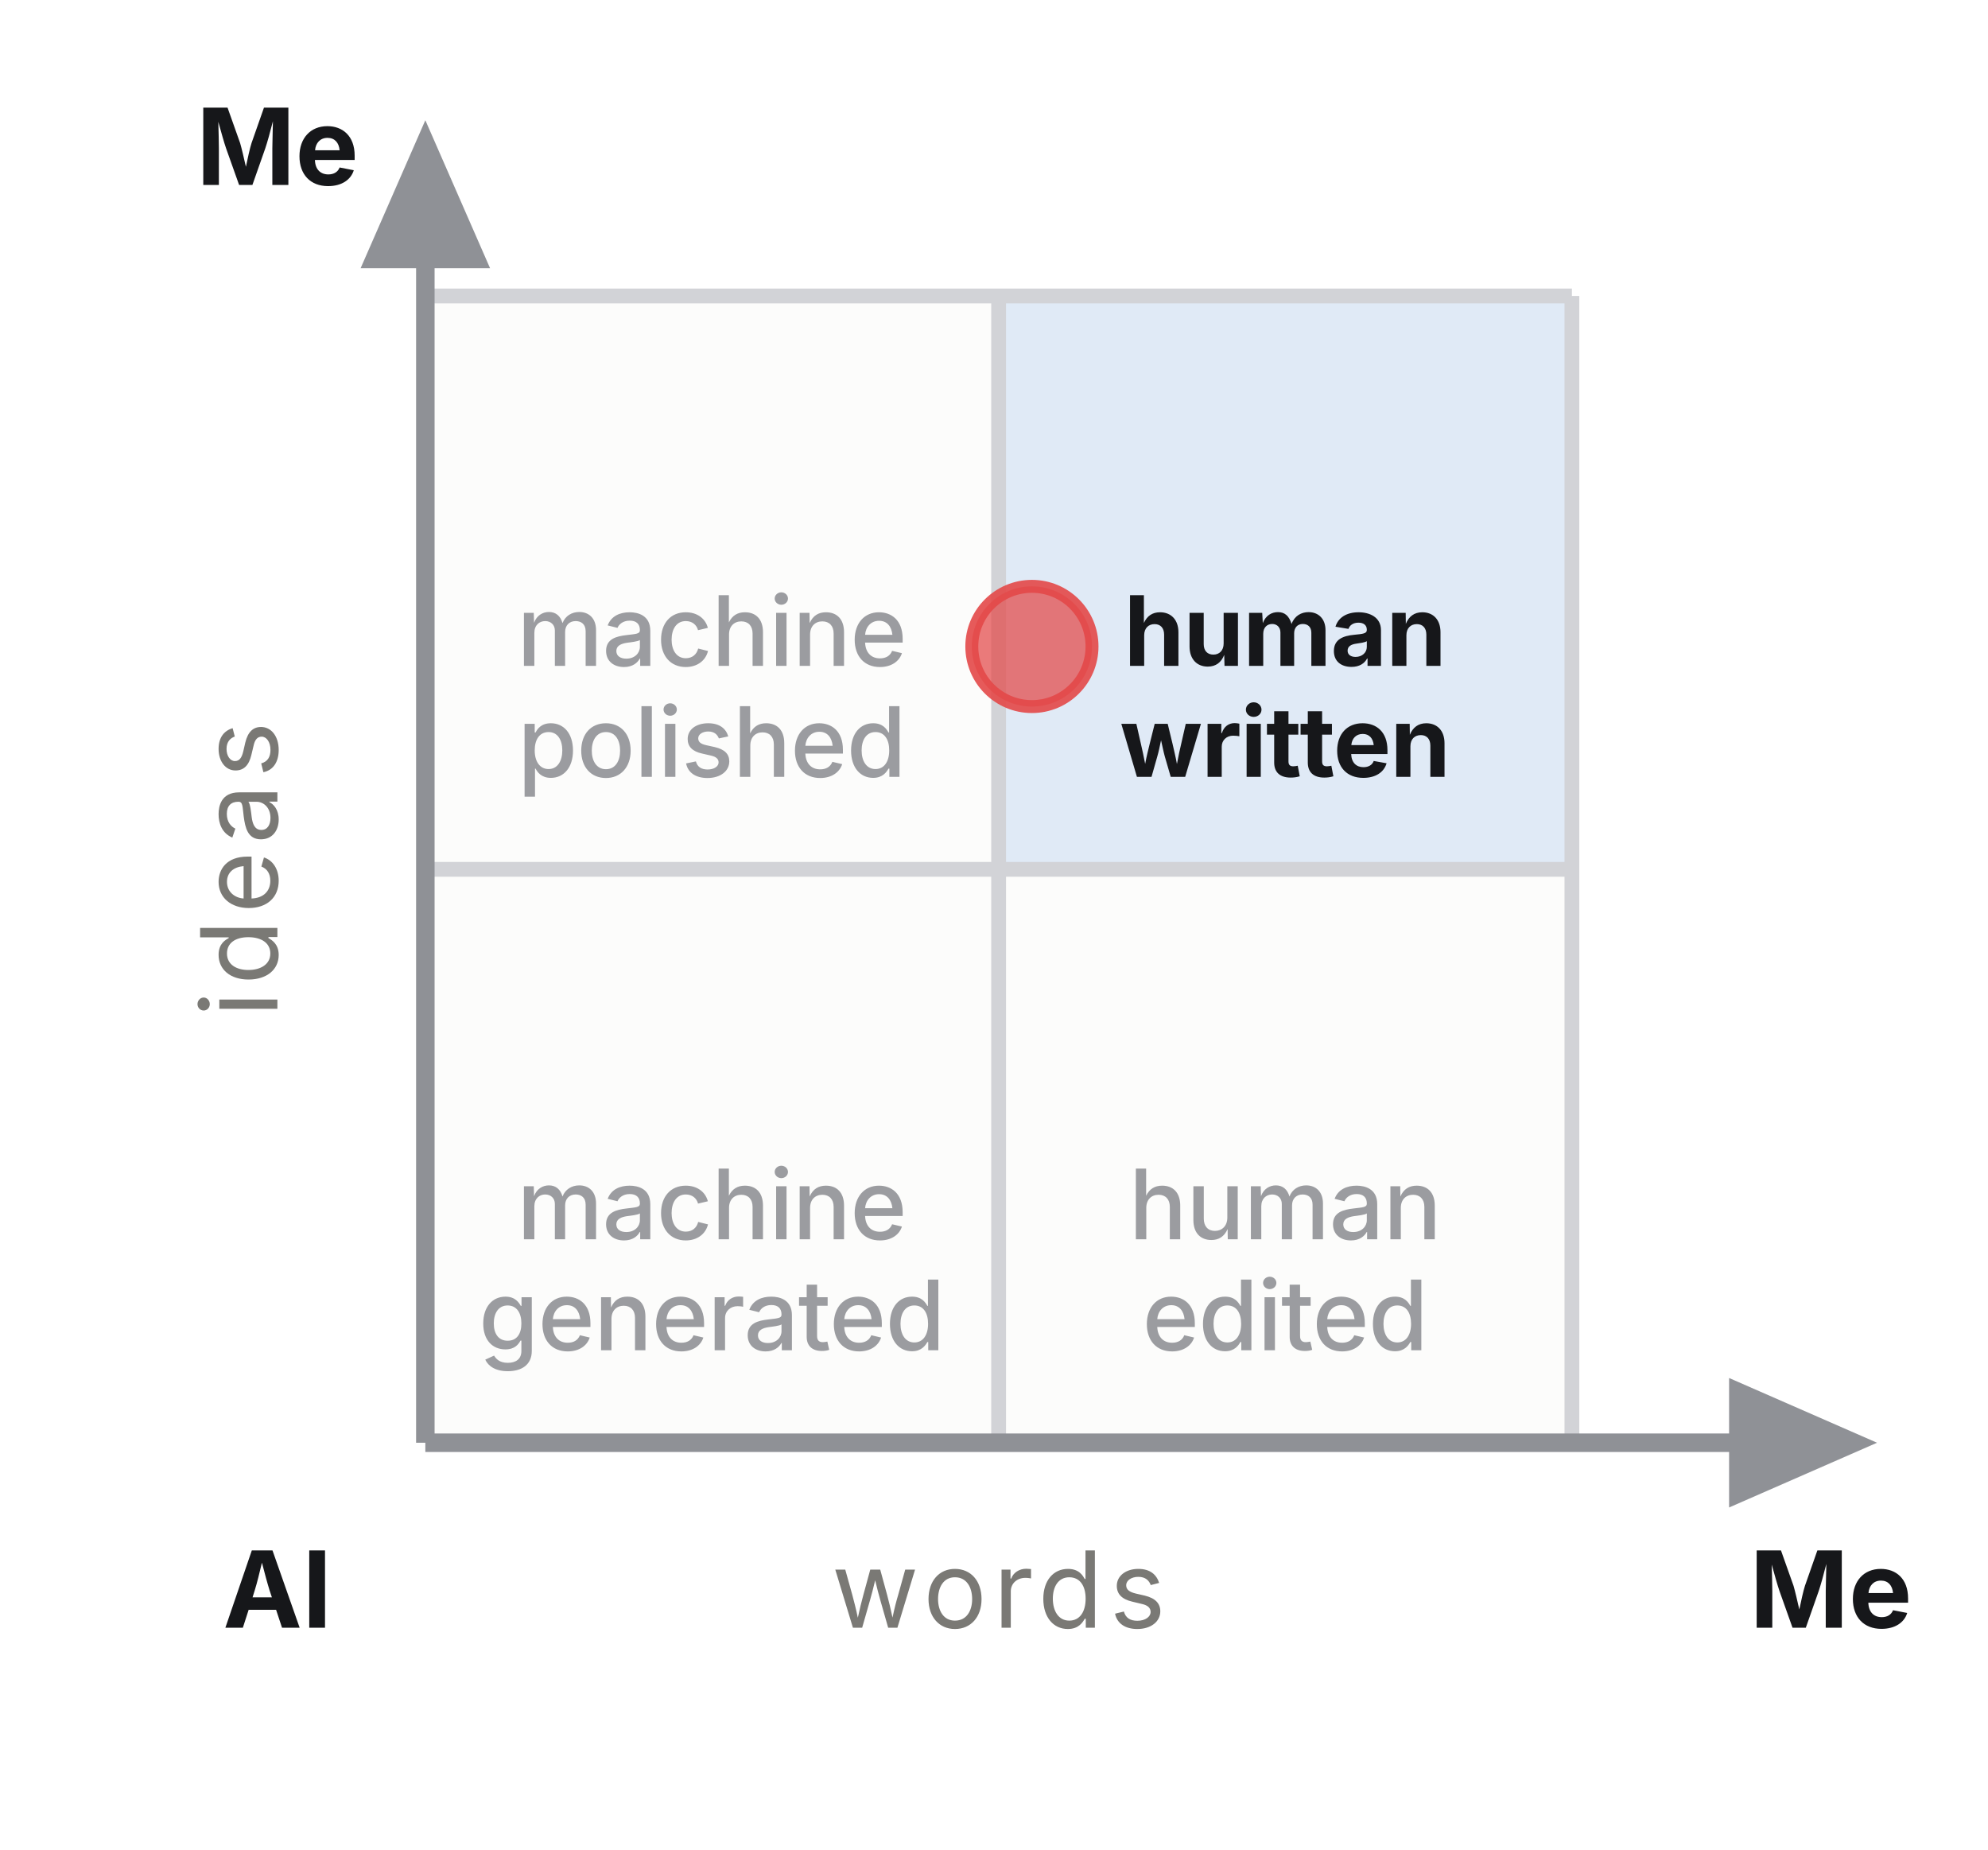
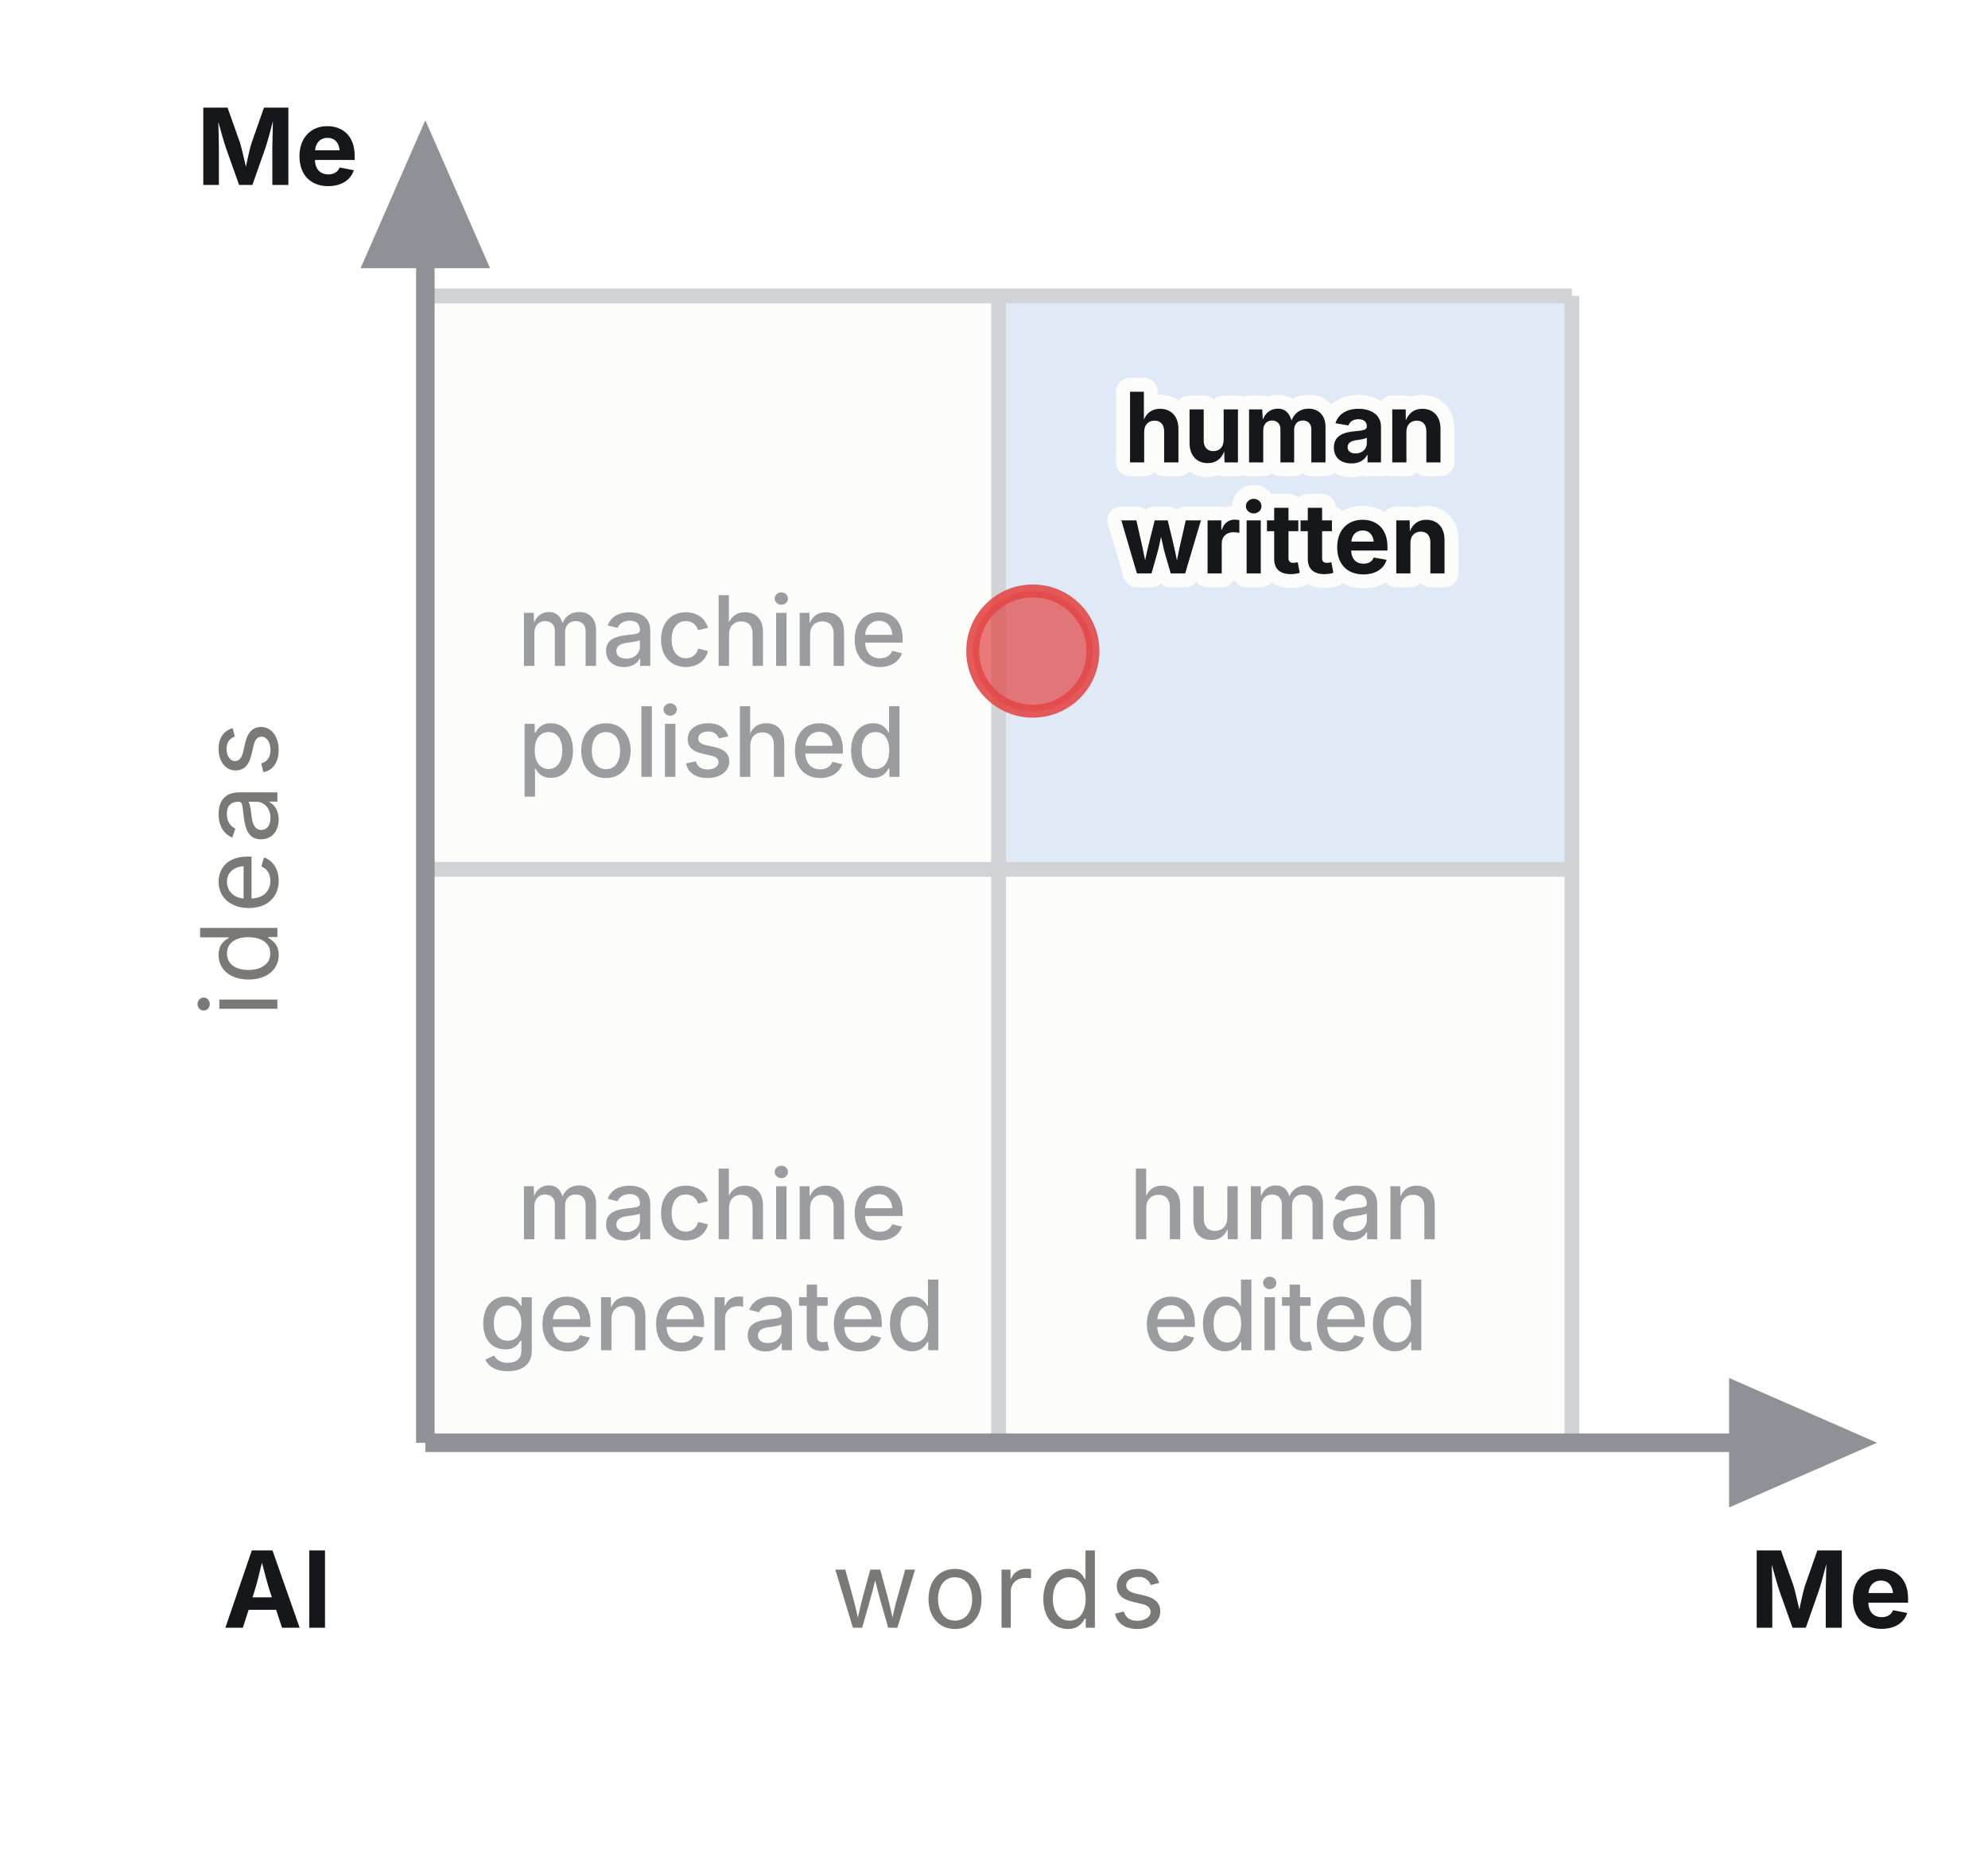
- <svg xmlns="http://www.w3.org/2000/svg" viewBox="0 0 215 200" font-family="ui-sans-serif,-apple-system,sans-serif" role="img" aria-label="Provenienza: human written. Parole umane 53%, idee umane 69%.">
+ <svg xmlns="http://www.w3.org/2000/svg" viewBox="0 0 215 200" font-family="ui-sans-serif,-apple-system,sans-serif" role="img" aria-label="Provenance: human written. Human words 53%, human ideas 69%.">
  <defs>
    <marker id="f" markerWidth="8" markerHeight="8" refX="6.5" refY="4" orient="auto">
      <path d="M0 0.5 L8 4 L0 7.5 z" fill="#8f9196" />
    </marker>
  </defs>
  <rect x="46" y="32" width="124" height="124" fill="#fcfcfb" />
  <rect x="108.0" y="32.0" width="62.0" height="62.0" fill="#2a78d6" fill-opacity=".13" />
  <path d="M108.0 32 V156 M46 94.0 H170 M170 32 V156 M46 32 H170" stroke="#d2d3d7" stroke-width="1.6" fill="none" />
  <line x1="46" y1="156" x2="46" y2="16" stroke="#8f9196" stroke-width="2" marker-end="url(#f)" />
  <line x1="46" y1="156" x2="200" y2="156" stroke="#8f9196" stroke-width="2" marker-end="url(#f)" />
-   <text x="77.0" y="72.0" text-anchor="middle" font-size="10.5" font-weight="500" fill="#9b9ca0" letter-spacing="-.1">machine</text>
-   <text x="77.0" y="84.0" text-anchor="middle" font-size="10.5" font-weight="500" fill="#9b9ca0" letter-spacing="-.1">polished</text>
-   <text x="139.0" y="72.0" text-anchor="middle" font-size="10.5" font-weight="700" fill="#16171a" letter-spacing="-.1">human</text>
-   <text x="139.0" y="84.0" text-anchor="middle" font-size="10.5" font-weight="700" fill="#16171a" letter-spacing="-.1">written</text>
-   <text x="77.0" y="134.0" text-anchor="middle" font-size="10.5" font-weight="500" fill="#9b9ca0" letter-spacing="-.1">machine</text>
-   <text x="77.0" y="146.0" text-anchor="middle" font-size="10.5" font-weight="500" fill="#9b9ca0" letter-spacing="-.1">generated</text>
-   <text x="139.0" y="134.0" text-anchor="middle" font-size="10.5" font-weight="500" fill="#9b9ca0" letter-spacing="-.1">human</text>
-   <text x="139.0" y="146.0" text-anchor="middle" font-size="10.5" font-weight="500" fill="#9b9ca0" letter-spacing="-.1">edited</text>
-   <circle cx="111.6" cy="69.9" r="6.5" fill="#e34948" fill-opacity=".72" />
-   <circle cx="111.6" cy="69.9" r="6.5" fill="none" stroke="#e34948" stroke-width="1.4" stroke-opacity=".9" />
+   <text x="77.0" y="72.0" text-anchor="middle" font-size="10.5" font-weight="500" fill="#9b9ca0" letter-spacing="-.1" paint-order="stroke" stroke="#fcfcfb" stroke-width="3" stroke-linejoin="round">machine</text>
+   <text x="77.0" y="84.0" text-anchor="middle" font-size="10.5" font-weight="500" fill="#9b9ca0" letter-spacing="-.1" paint-order="stroke" stroke="#fcfcfb" stroke-width="3" stroke-linejoin="round">polished</text>
+   <text x="139.0" y="50.0" text-anchor="middle" font-size="10.5" font-weight="700" fill="#16171a" letter-spacing="-.1" paint-order="stroke" stroke="#fcfcfb" stroke-width="3" stroke-linejoin="round">human</text>
+   <text x="139.0" y="62.0" text-anchor="middle" font-size="10.5" font-weight="700" fill="#16171a" letter-spacing="-.1" paint-order="stroke" stroke="#fcfcfb" stroke-width="3" stroke-linejoin="round">written</text>
+   <text x="77.0" y="134.0" text-anchor="middle" font-size="10.5" font-weight="500" fill="#9b9ca0" letter-spacing="-.1" paint-order="stroke" stroke="#fcfcfb" stroke-width="3" stroke-linejoin="round">machine</text>
+   <text x="77.0" y="146.0" text-anchor="middle" font-size="10.5" font-weight="500" fill="#9b9ca0" letter-spacing="-.1" paint-order="stroke" stroke="#fcfcfb" stroke-width="3" stroke-linejoin="round">generated</text>
+   <text x="139.0" y="134.0" text-anchor="middle" font-size="10.5" font-weight="500" fill="#9b9ca0" letter-spacing="-.1" paint-order="stroke" stroke="#fcfcfb" stroke-width="3" stroke-linejoin="round">human</text>
+   <text x="139.0" y="146.0" text-anchor="middle" font-size="10.5" font-weight="500" fill="#9b9ca0" letter-spacing="-.1" paint-order="stroke" stroke="#fcfcfb" stroke-width="3" stroke-linejoin="round">edited</text>
+   <circle cx="111.7" cy="70.4" r="6.5" fill="#e34948" fill-opacity=".72" />
+   <circle cx="111.7" cy="70.4" r="6.5" fill="none" stroke="#e34948" stroke-width="1.4" stroke-opacity=".9" />
  <text x="108.0" y="176" text-anchor="middle" font-size="11.5" fill="#7a7975" letter-spacing=".06em">words</text>
  <text x="30" y="94.0" text-anchor="middle" font-size="11.5" fill="#7a7975" letter-spacing=".06em" transform="rotate(-90 30 94.0)">ideas</text>
  <text x="30" y="176" text-anchor="middle" font-size="11.5" font-weight="700" fill="#16171a">AI</text>
  <text x="198" y="176" text-anchor="middle" font-size="11.5" font-weight="700" fill="#16171a">Me</text>
  <text x="30" y="20" text-anchor="middle" font-size="11.5" font-weight="700" fill="#16171a">Me</text>
</svg>
